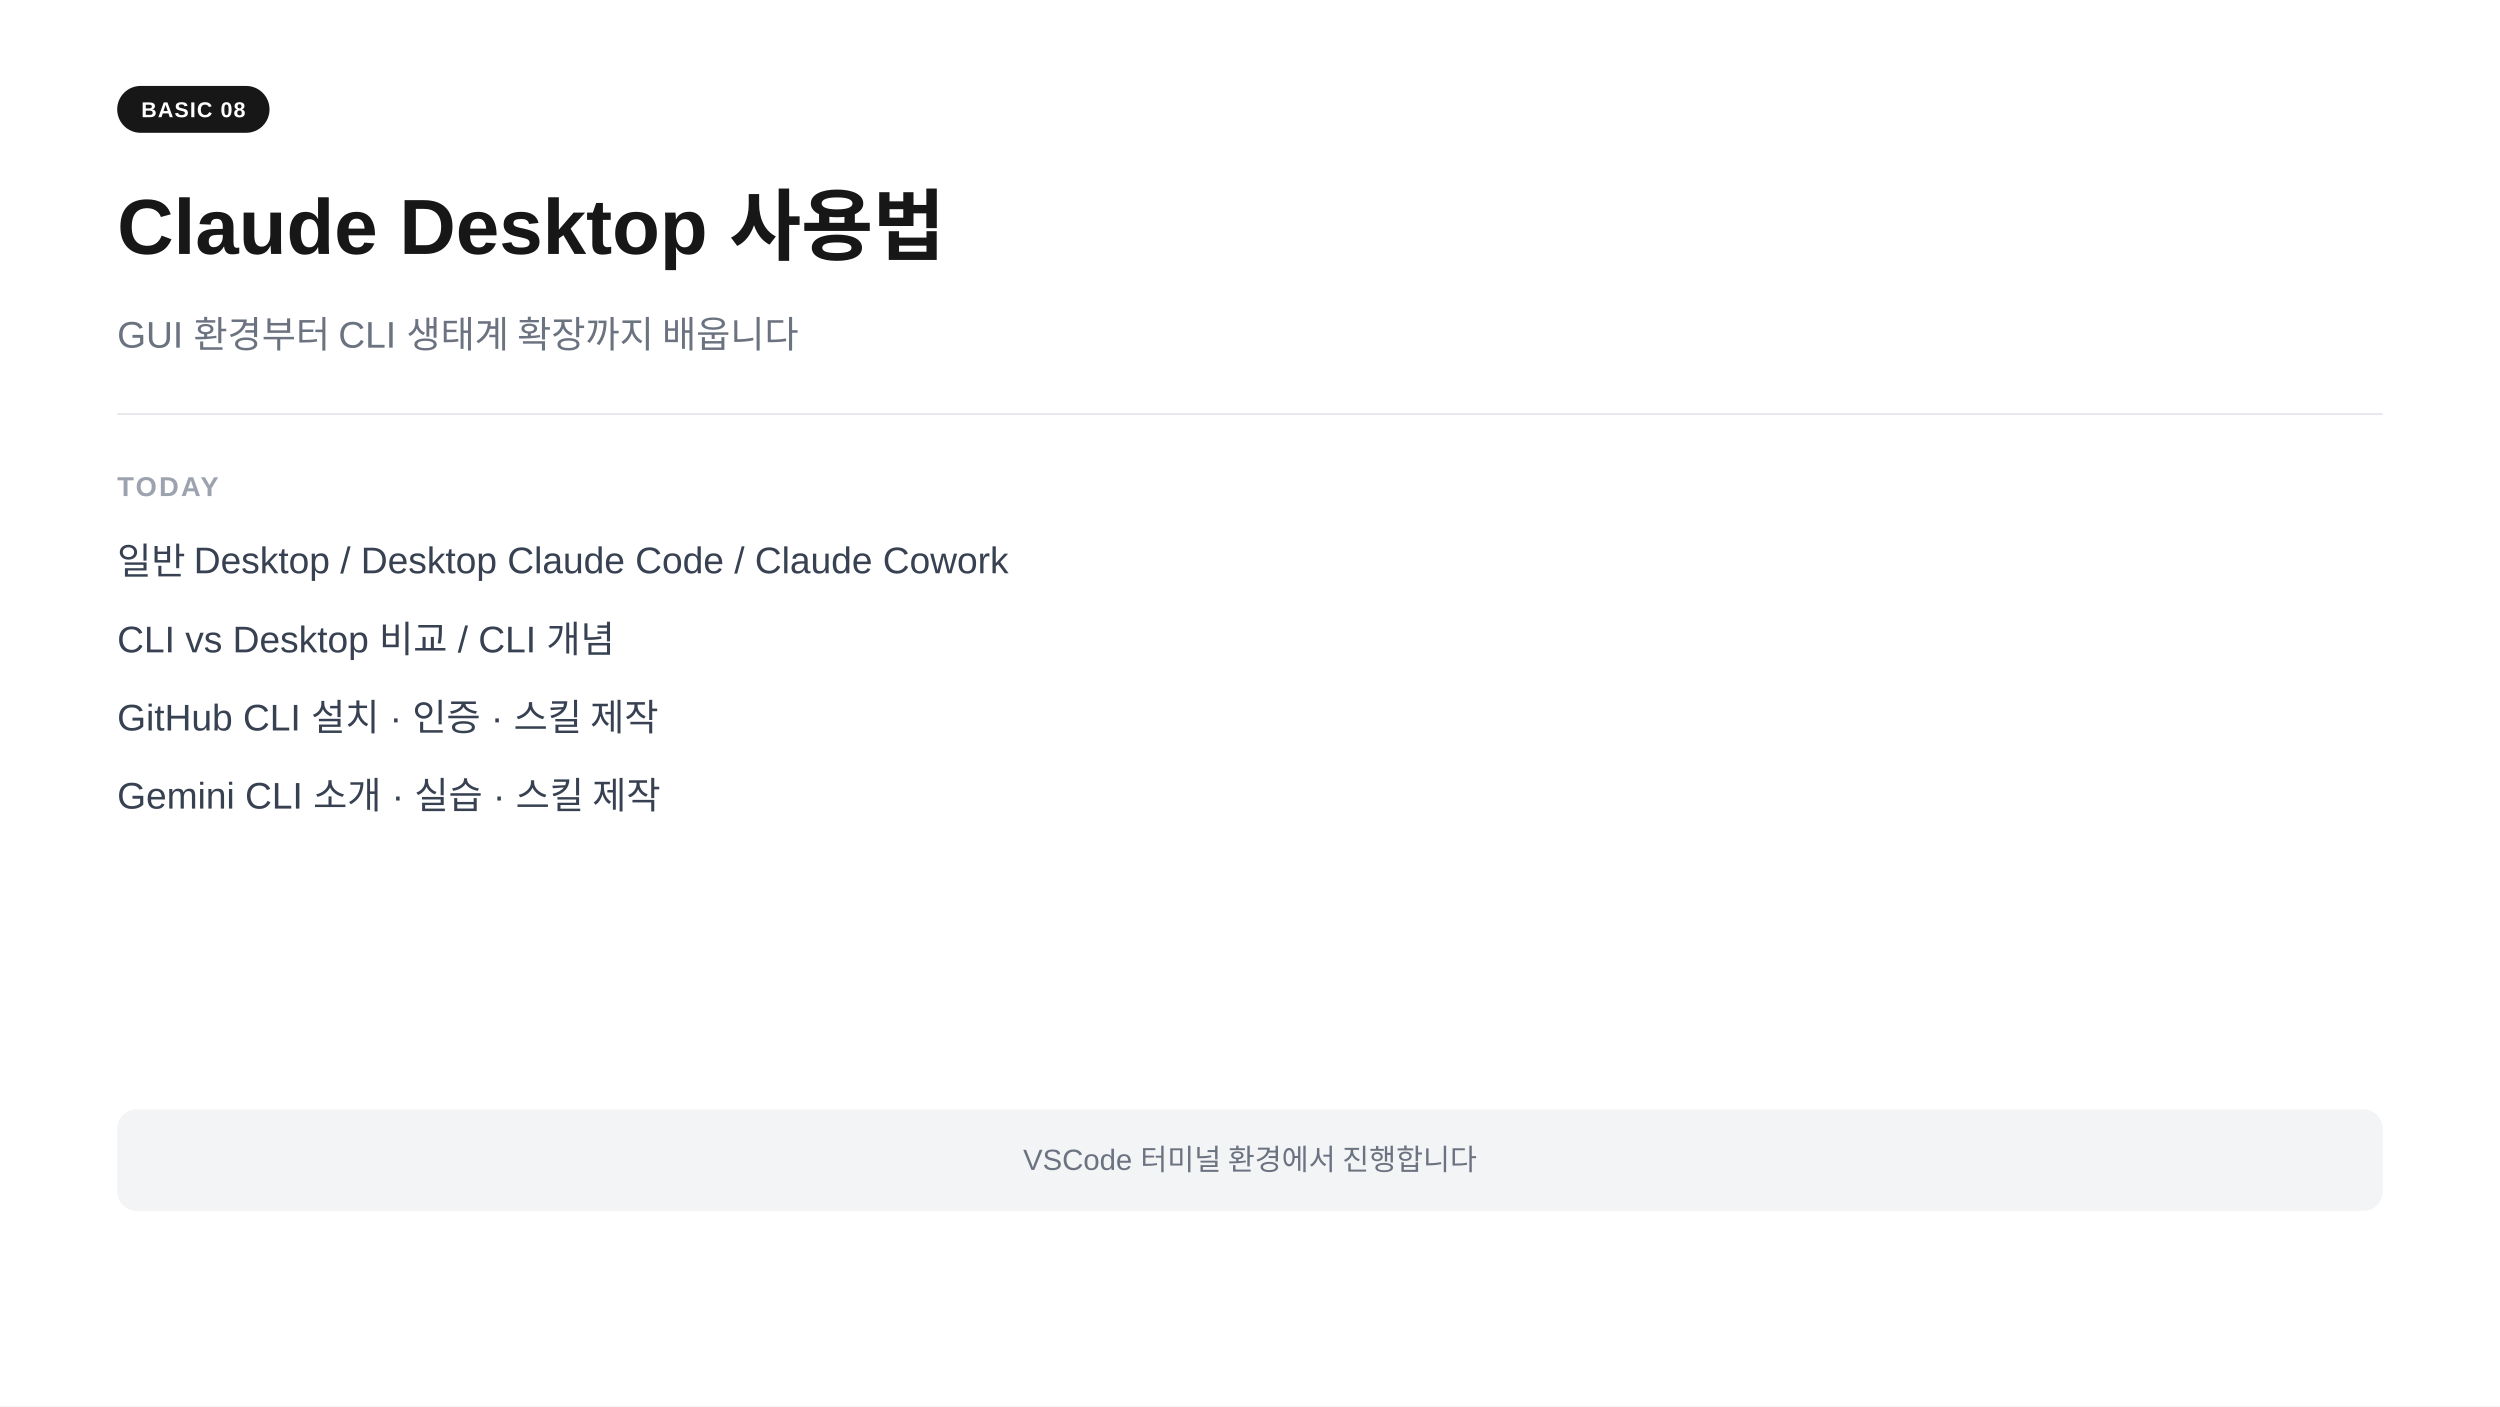
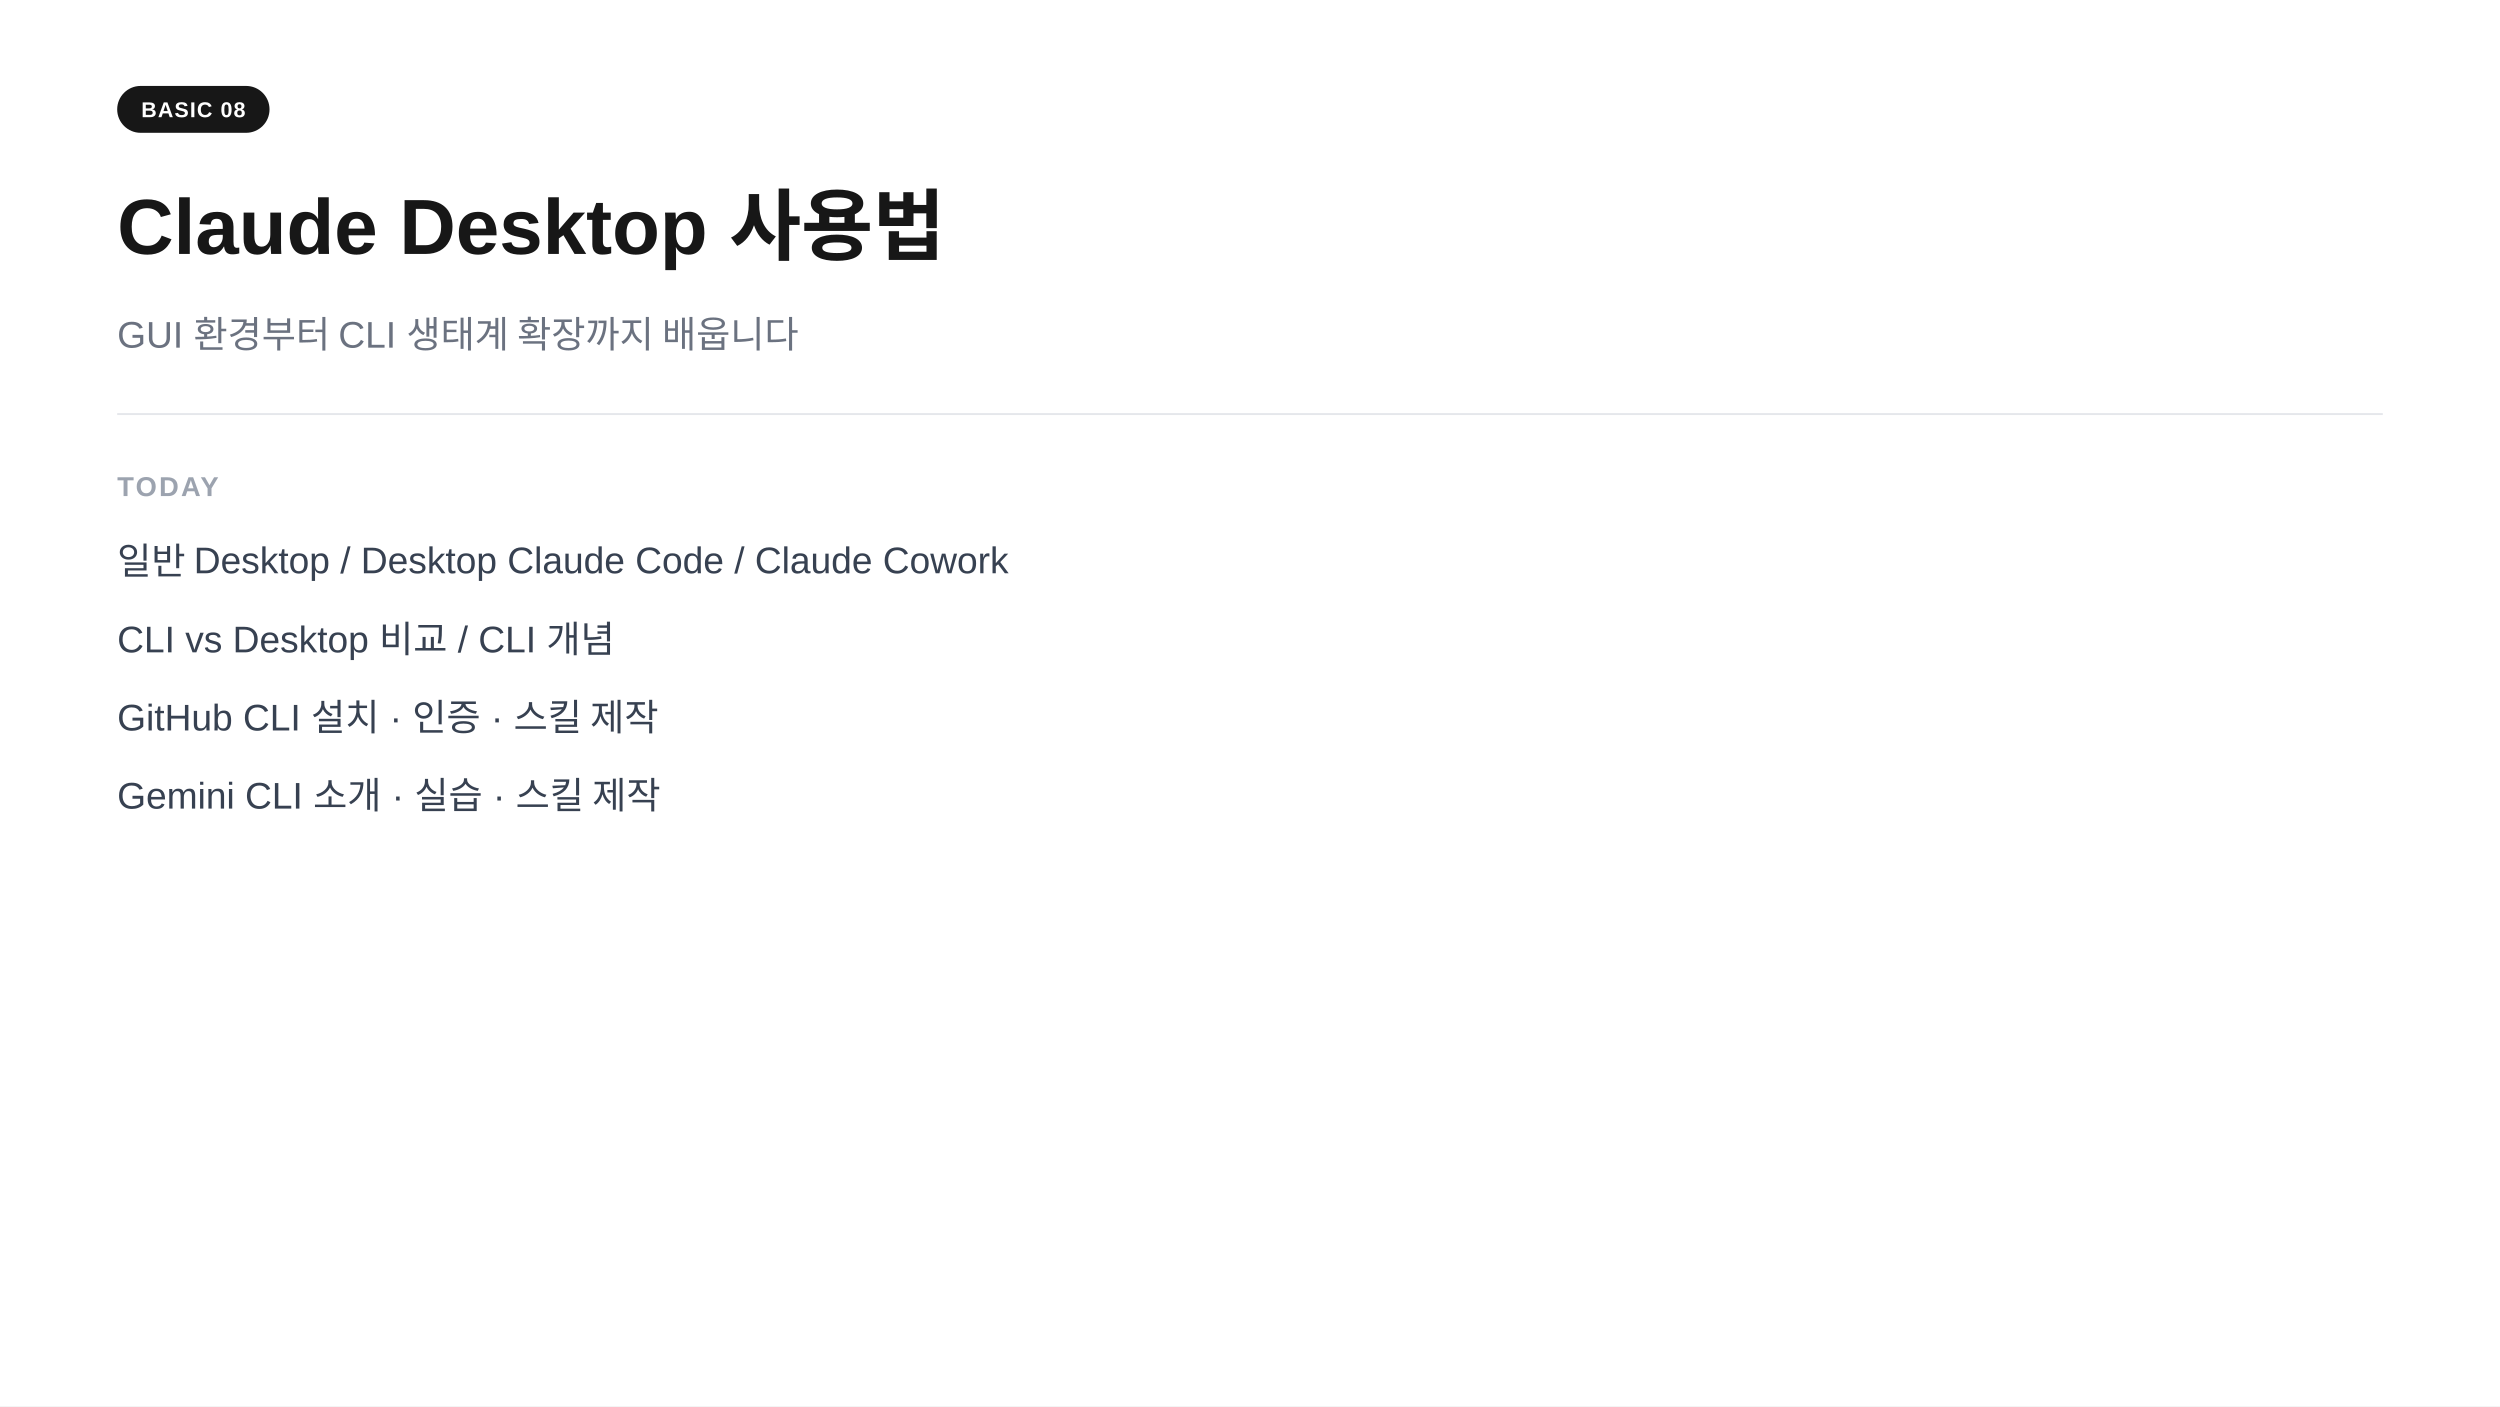
<svg xmlns="http://www.w3.org/2000/svg" width="1280" height="720" viewBox="0 0 1280 720">
  <rect width="1280" height="720" fill="#ffffff" />
  <rect x="60" y="44" width="78" height="24" rx="12" fill="#171717" />
  <text x="99" y="60" text-anchor="middle" font-family="-apple-system,BlinkMacSystemFont,'Segoe UI',Arial,sans-serif" font-size="11" font-weight="700" fill="#ffffff" letter-spacing="0.05em">BASIC 08</text>
  <text x="60" y="130" font-family="-apple-system,BlinkMacSystemFont,'Segoe UI',Arial,sans-serif" font-size="40" font-weight="700" fill="#171717">Claude Desktop 사용법</text>
  <text x="60" y="178" font-family="-apple-system,BlinkMacSystemFont,'Segoe UI',Arial,sans-serif" font-size="19" fill="#6b7280">GUI 환경부터 CLI 생태계 확장까지 배웁니다</text>
  <line x1="60" y1="212" x2="1220" y2="212" stroke="#e5e7eb" stroke-width="1" />
  <text x="60" y="254" font-family="-apple-system,BlinkMacSystemFont,'Segoe UI',Arial,sans-serif" font-size="14" font-weight="600" fill="#9ca3af" letter-spacing="0.08em">TODAY</text>
  <text x="60" y="294" font-family="-apple-system,BlinkMacSystemFont,'Segoe UI',Arial,sans-serif" font-size="19" fill="#374151">일반 Desktop  /  Desktop Claude Code  /  Claude Cowork</text>
  <text x="60" y="334" font-family="-apple-system,BlinkMacSystemFont,'Segoe UI',Arial,sans-serif" font-size="19" fill="#374151">CLI vs Desktop 비교  /  CLI 개념</text>
  <text x="60" y="374" font-family="-apple-system,BlinkMacSystemFont,'Segoe UI',Arial,sans-serif" font-size="19" fill="#374151">GitHub CLI 설치 · 인증 · 스킬 제작</text>
  <text x="60" y="414" font-family="-apple-system,BlinkMacSystemFont,'Segoe UI',Arial,sans-serif" font-size="19" fill="#374151">Gemini CLI 소개 · 실습 · 스킬 제작</text>
-   <rect x="60" y="568" width="1160" height="52" rx="10" fill="#f3f4f6" />
-   <text x="640" y="599" text-anchor="middle" font-family="-apple-system,BlinkMacSystemFont,'Segoe UI',Arial,sans-serif" font-size="15" fill="#6b7280">VSCode 터미널 환경에서 진행합니다</text>
</svg>
